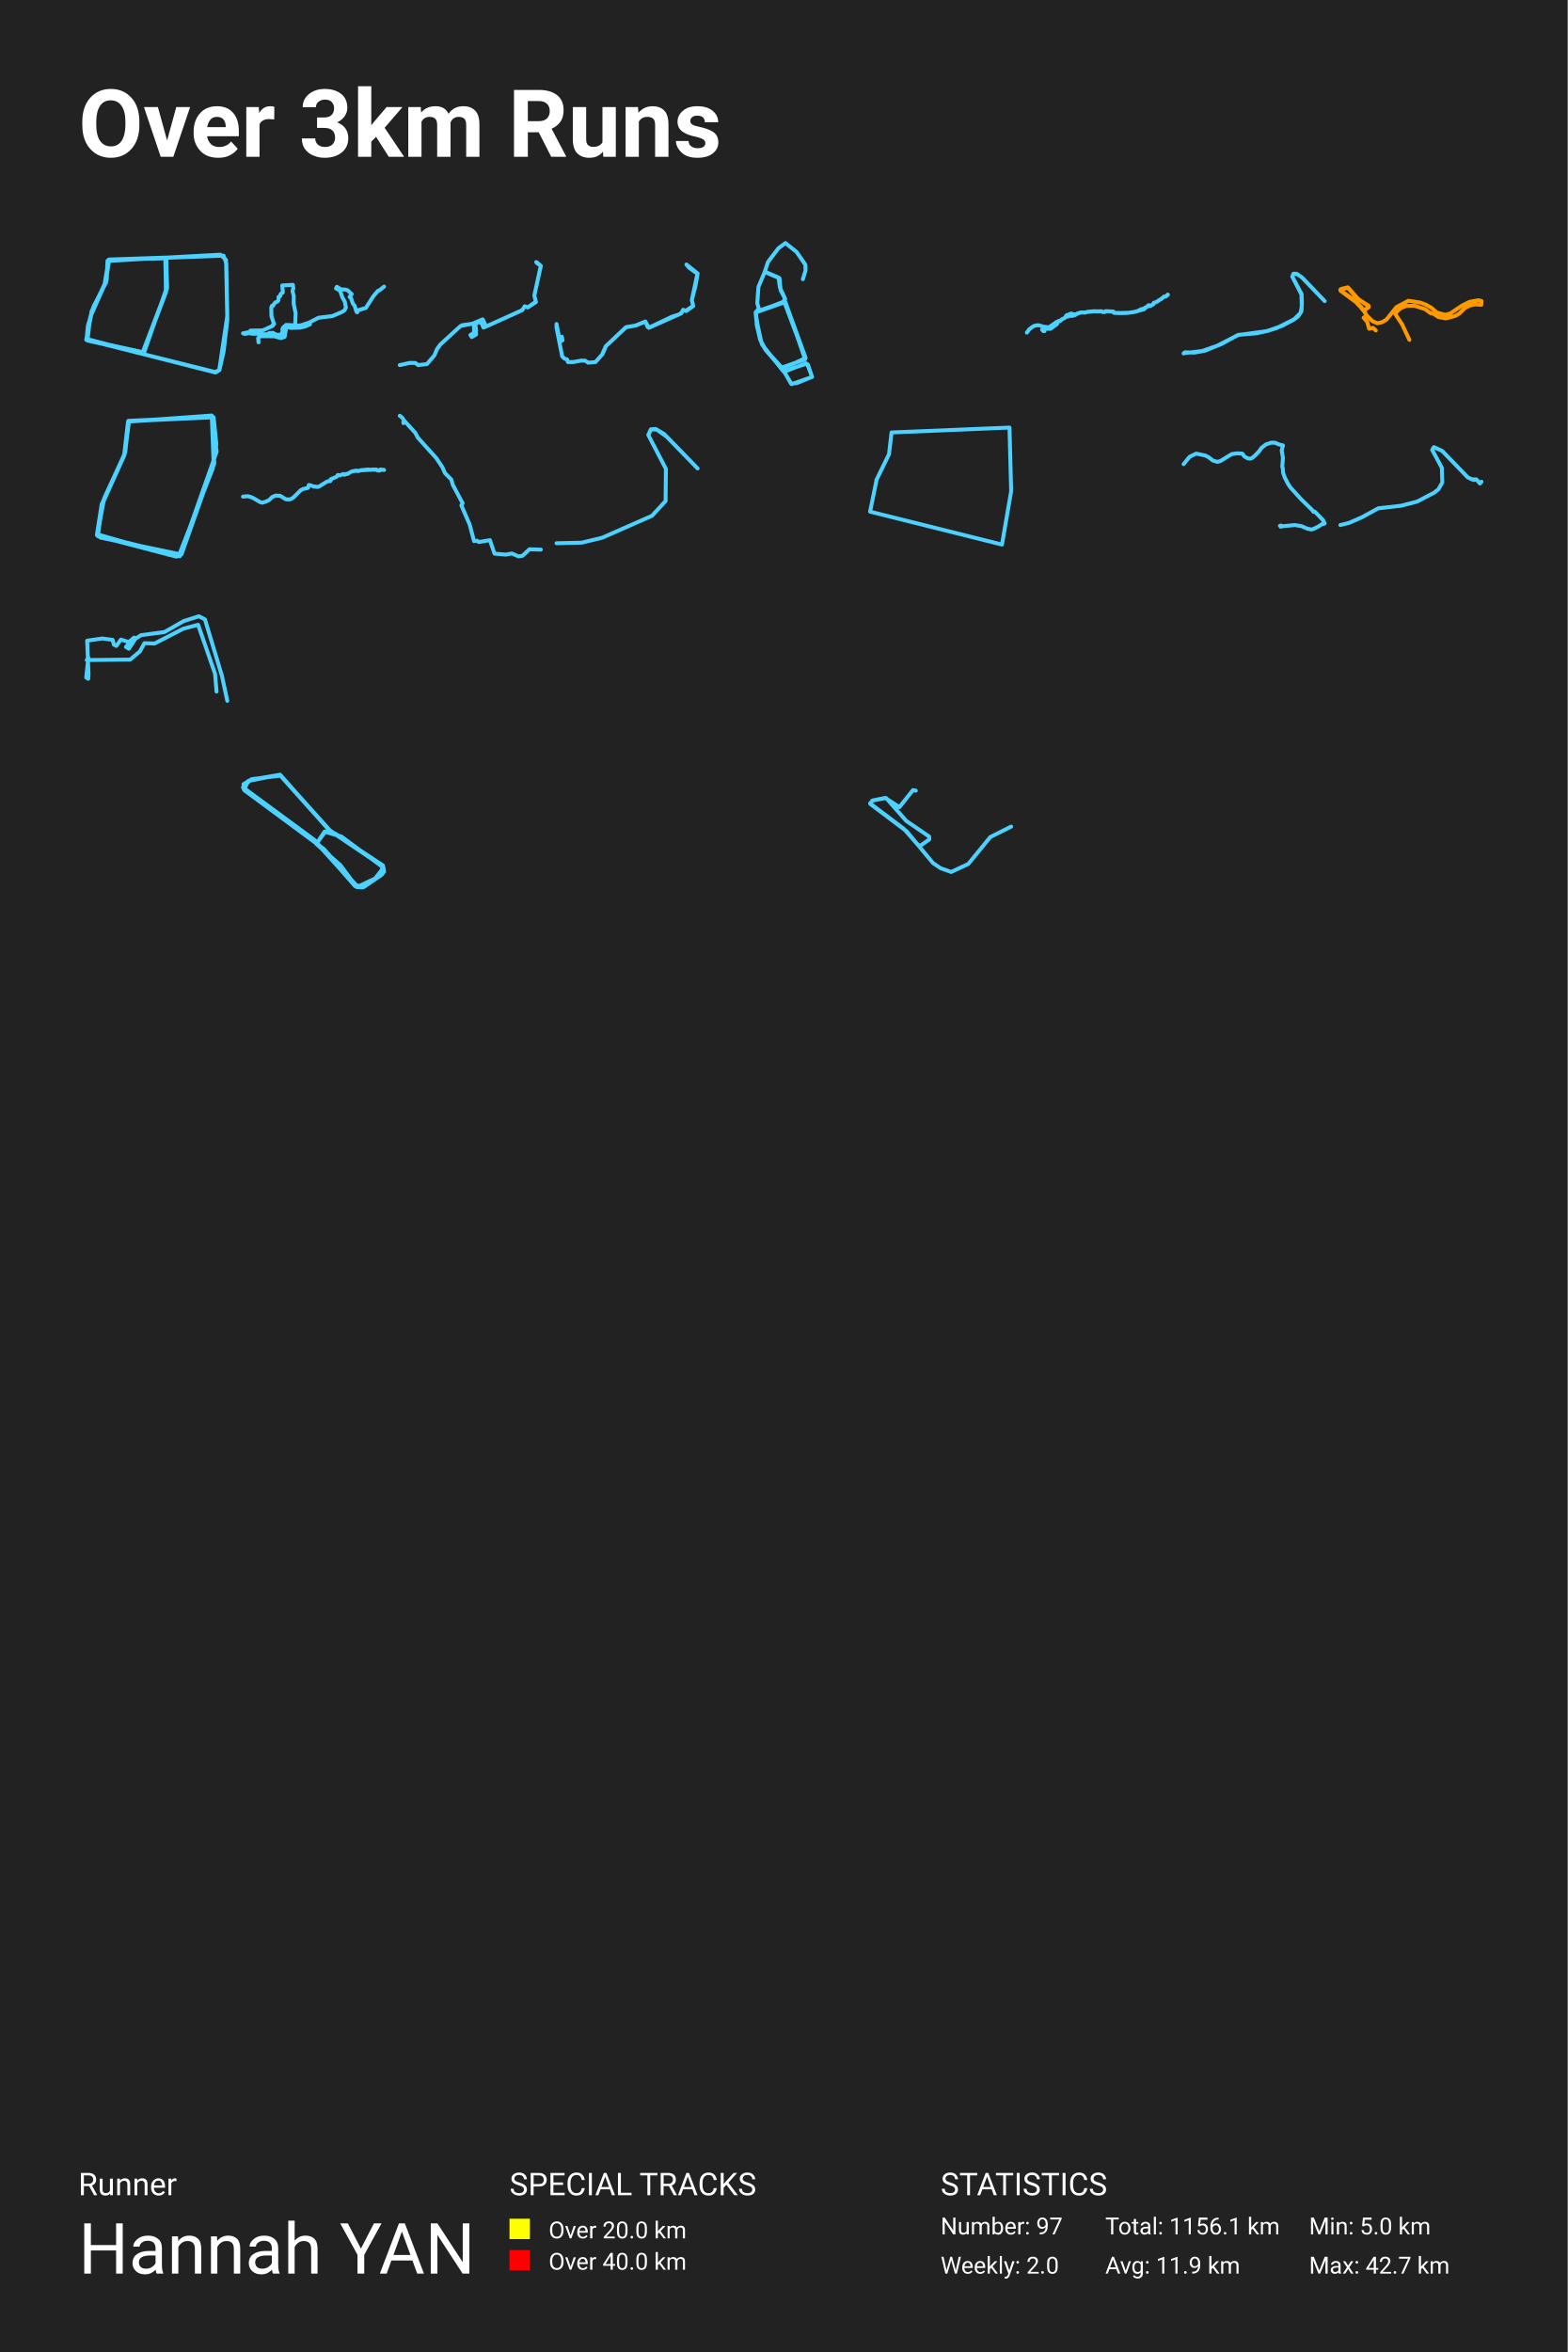
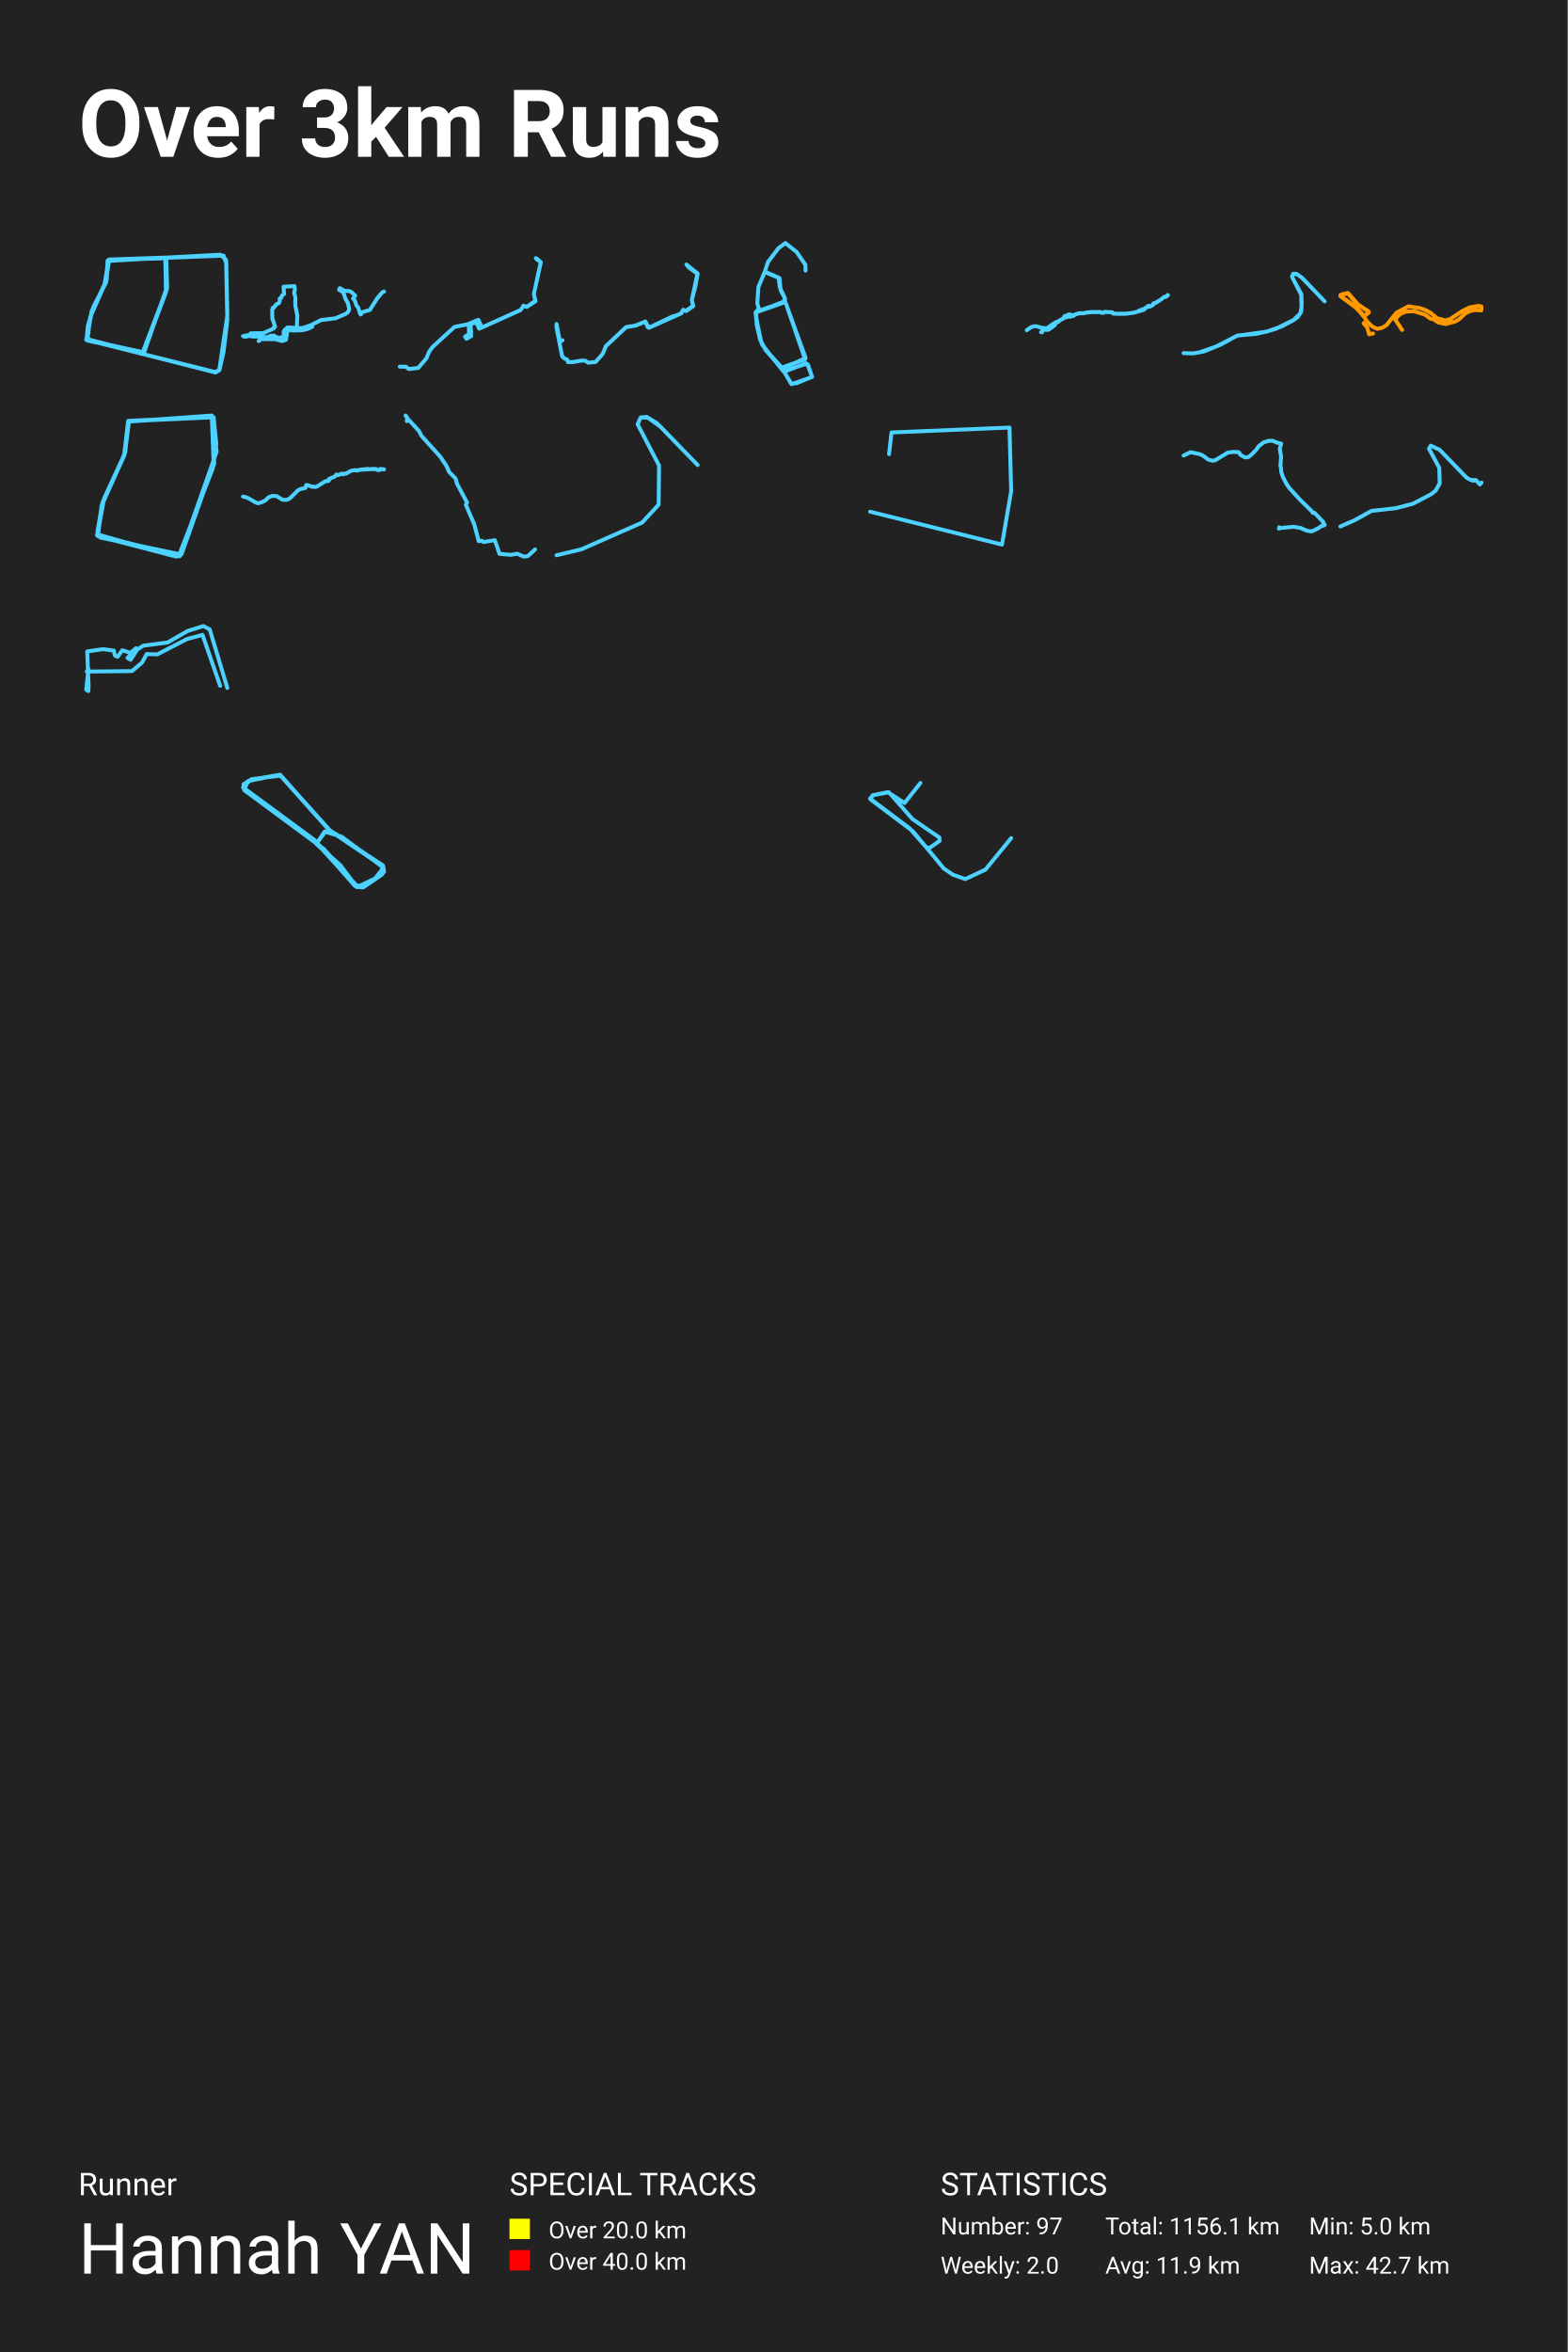
<svg xmlns="http://www.w3.org/2000/svg" baseProfile="full" height="300mm" version="1.1" viewBox="0,0,200,300" width="200mm">
  <defs />
  <rect fill="#222222" height="300" width="200" x="0" y="0" />
  <text fill="#FFFFFF" style="font-size:12px; font-family:-apple-system, BlinkMacSystemFont, 'Segoe UI', Roboto, 'Helvetica Neue', Arial, sans-serif; font-weight:bold;" x="10" y="20">Over 3km Runs</text>
  <text fill="#FFFFFF" style="font-size:4px; font-family:-apple-system, BlinkMacSystemFont, 'Segoe UI', Roboto, 'Helvetica Neue', Arial, sans-serif;" x="10" y="280">Runner</text>
  <text fill="#FFFFFF" style="font-size:9px; font-family:-apple-system, BlinkMacSystemFont, 'Segoe UI', Roboto, 'Helvetica Neue', Arial, sans-serif;" x="10" y="290">Hannah YAN</text>
  <text fill="#FFFFFF" style="font-size:4px; font-family:-apple-system, BlinkMacSystemFont, 'Segoe UI', Roboto, 'Helvetica Neue', Arial, sans-serif;" x="65" y="280">SPECIAL TRACKS</text>
  <rect fill="yellow" height="2.6" width="2.6" x="65" y="283" />
  <text fill="#FFFFFF" style="font-size:3px; font-family:-apple-system, BlinkMacSystemFont, 'Segoe UI', Roboto, 'Helvetica Neue', Arial, sans-serif;" x="70" y="285.5">Over 20.0 km</text>
  <rect fill="red" height="2.6" width="2.6" x="65" y="287" />
  <text fill="#FFFFFF" style="font-size:3px; font-family:-apple-system, BlinkMacSystemFont, 'Segoe UI', Roboto, 'Helvetica Neue', Arial, sans-serif;" x="70" y="289.5">Over 40.0 km</text>
  <text fill="#FFFFFF" style="font-size:4px; font-family:-apple-system, BlinkMacSystemFont, 'Segoe UI', Roboto, 'Helvetica Neue', Arial, sans-serif;" x="120" y="280">STATISTICS</text>
  <text fill="#FFFFFF" style="font-size:3px; font-family:-apple-system, BlinkMacSystemFont, 'Segoe UI', Roboto, 'Helvetica Neue', Arial, sans-serif;" x="120" y="285">Number: 97</text>
  <text fill="#FFFFFF" style="font-size:3px; font-family:-apple-system, BlinkMacSystemFont, 'Segoe UI', Roboto, 'Helvetica Neue', Arial, sans-serif;" x="120" y="290">Weekly: 2.0</text>
  <text fill="#FFFFFF" style="font-size:3px; font-family:-apple-system, BlinkMacSystemFont, 'Segoe UI', Roboto, 'Helvetica Neue', Arial, sans-serif;" x="141" y="285">Total: 1156.1 km</text>
  <text fill="#FFFFFF" style="font-size:3px; font-family:-apple-system, BlinkMacSystemFont, 'Segoe UI', Roboto, 'Helvetica Neue', Arial, sans-serif;" x="141" y="290">Avg: 11.9 km</text>
  <text fill="#FFFFFF" style="font-size:3px; font-family:-apple-system, BlinkMacSystemFont, 'Segoe UI', Roboto, 'Helvetica Neue', Arial, sans-serif;" x="167" y="285">Min: 5.0 km</text>
  <text fill="#FFFFFF" style="font-size:3px; font-family:-apple-system, BlinkMacSystemFont, 'Segoe UI', Roboto, 'Helvetica Neue', Arial, sans-serif;" x="167" y="290">Max: 42.7 km</text>
-   <polyline fill="none" opacity="1" points="21.082,32.856 13.745,33.257 13.613,35.664 11.66,39.83 11.079,43.349 27.496,47.515 27.997,47.206 28.525,44.861 29.0,40.849 28.842,33.164 28.129,32.485 13.718,33.257 13.587,35.757 11.686,39.707 11.026,43.225 18.152,45.077 21.32,36.744 21.214,32.948 13.85,33.133 13.323,36.374 11.501,40.478 11.158,43.441 18.258,45.015 21.188,37.238 21.082,32.856 13.93,33.102 13.507,35.942 11.765,39.553 11.0,43.349 27.443,47.453 27.971,47.206 29.0,40.262 28.868,33.596 28.525,32.609 13.824,33.164 13.534,35.942 11.713,39.645 11.026,43.349 18.39,44.953 21.161,37.022 21.109,32.856 13.798,33.288 13.534,36.034 11.95,39.059 11.211,41.559 11.053,43.225 11.475,43.472 18.232,45.077" stroke="#4dd2ff" stroke-dasharray="none" stroke-linecap="round" stroke-linejoin="round" stroke-width="0.5" />
-   <polyline fill="none" opacity="1" points="32.984,43.667 32.93,43.128 33.048,43.059 33.072,42.882 34.983,42.893 35.841,43.128 36.311,42.962 36.492,41.885 36.649,41.719 37.109,41.822 38.275,41.793 38.883,41.656 39.549,41.364 39.441,41.152 38.256,41.541 36.502,41.438 36.095,41.805 36.017,42.04 36.09,42.223 36.007,42.366 36.017,42.59 35.904,42.704 35.689,42.67 35.453,42.739 34.949,42.561 34.846,42.452 34.341,42.481 34.189,42.613 33.548,42.647 33.386,42.532 32.313,42.578 31.75,42.498 31.23,42.601 31.0,42.509 31.897,42.338 31.955,42.166 33.513,42.143 34.797,41.564 34.802,41.432 34.968,41.346 34.63,40.344 34.606,39.261 34.684,39.015 34.807,39.015 35.101,38.591 35.439,38.436 35.537,38.218 35.532,37.869 35.733,37.783 35.796,37.514 36.081,37.307 36.007,36.408 37.364,36.333 37.418,36.752 37.32,37.153 37.472,37.714 37.462,38.734 37.712,39.949 37.663,41.369 37.786,41.553 38.496,41.484 39.192,41.272 40.647,40.527 42.425,40.31 43.665,39.777 43.954,39.576 44.13,39.227 43.978,38.459 43.689,37.949 43.42,37.193 43.273,37.004 42.871,36.792 42.974,36.58 43.518,36.918 44.052,36.935 44.346,37.027 44.87,37.514 44.6,37.869 44.787,38.046 45.022,38.734 45.242,38.992 45.473,39.754 45.566,39.84 45.722,39.559 46.678,39.278 47.623,37.794 48.236,37.078 48.437,37.009 49.0,36.557" stroke="#4dd2ff" stroke-dasharray="none" stroke-linecap="round" stroke-linejoin="round" stroke-width="0.5" />
-   <polyline fill="none" opacity="1" points="51.0,46.569 52.274,46.289 52.992,46.297 53.35,46.569 54.472,46.437 55.426,45.315 55.754,44.524 56.181,43.938 58.76,41.58 60.301,41.274 61.606,40.763 61.98,41.645 61.682,41.786 61.385,41.118 60.782,41.134 60.66,41.588 60.744,42.157 60.576,42.289 60.721,42.404 60.736,42.66 60.187,42.99 60.011,42.734 60.477,42.437 60.469,41.522 60.782,41.118 61.27,41.134 61.606,40.994 61.95,41.678 66.635,39.559 66.94,39.064 67.344,39.196 68.359,38.479 68.168,37.703 68.992,33.893 68.458,33.522 68.405,33.431 68.527,33.489 69.0,33.926 68.168,37.687 68.374,38.528 67.329,39.213 66.947,39.072 66.657,39.509 66.368,39.674 62.026,41.637 61.56,40.738 60.256,41.299 58.951,41.481" stroke="#4dd2ff" stroke-dasharray="none" stroke-linecap="round" stroke-linejoin="round" stroke-width="0.5" />
-   <polyline fill="none" opacity="1" points="76.854,45.132 77.271,44.179 79.846,41.743 81.083,41.521 82.34,41.004 82.633,41.721 83.009,41.691 85.701,40.406 86.602,40.118 86.944,39.889 87.149,39.513 87.497,39.646 88.426,39.003 88.262,38.272 88.973,34.913 87.893,34.138 87.572,33.739 89.0,34.883 88.72,36.508 88.262,38.28 88.447,39.04 87.538,39.675 87.169,39.513 86.93,39.963 82.777,41.816 82.34,41.019 81.09,41.536 79.901,41.713 77.319,44.127 76.875,45.154 75.973,46.18 75.037,46.261 74.655,46.003 74.149,45.995 73.118,46.18 72.455,46.18 72.346,45.848 72.004,45.737 71.717,45.442 71.0,41.794 71.0,41.329 71.437,43.596 71.765,43.396 71.676,42.939" stroke="#4dd2ff" stroke-dasharray="none" stroke-linecap="round" stroke-linejoin="round" stroke-width="0.5" />
-   <polyline fill="none" opacity="1" points="102.752,45.72 100.0,38.352 100.149,38.099 99.593,37.021 99.444,35.484 97.56,34.692 96.76,36.594 96.611,38.685 96.801,39.335 96.448,39.842 96.462,40.539 97.14,43.708 97.682,44.627 99.661,46.798 100.99,49.0 103.606,48.081 103.077,46.512 102.82,46.338 100.054,47.416 100.908,48.921 101.64,48.873 103.606,48.065 103.037,46.576 102.82,46.417 99.932,47.352 97.221,43.946 96.57,41.601 96.394,39.858 100.203,38.527 102.711,45.831 99.634,46.924 97.641,44.595 96.977,43.328 96.53,41.41 96.462,39.747 100.176,38.479 102.779,45.657 101.315,46.354 99.675,46.924 97.777,44.77 96.963,43.312 96.394,39.874 100.081,38.432 100.163,38.115 99.498,36.673 99.322,35.405 97.573,34.645 97.98,33.409 99.309,31.666 100.203,31.0 101.627,32.141 102.752,33.773 102.765,34.518 102.427,35.611" stroke="#4dd2ff" stroke-dasharray="none" stroke-linecap="round" stroke-linejoin="round" stroke-width="0.5" />
-   <polyline fill="none" opacity="1" points="131.0,42.426 131.323,41.986 131.856,41.598 132.251,41.492 132.559,41.495 133.15,41.679 133.569,41.714 133.705,41.785 133.864,41.721 134.799,41.069 134.965,41.026 135.064,40.931 135.146,40.966 135.299,40.917 135.408,40.765 135.899,40.519 136.011,40.321 136.24,40.388 136.635,40.212 136.738,40.307 137.03,40.194 137.099,40.222 137.449,39.982 137.868,39.859 138.423,39.87 138.749,39.771 139.632,39.69 139.831,39.732 140.528,39.7 140.678,39.799 140.929,39.81 141.04,39.686 142.032,39.739 142.114,39.901 142.84,39.922 144.004,39.894 144.818,39.764 145.982,39.436 146.072,39.242 146.368,39.125 146.41,39.009 146.606,38.921 146.693,39.037 146.826,38.981 147.125,38.808 147.194,38.618 147.471,38.547 148.255,38.05 148.493,37.828 148.698,37.828 148.97,37.574 149.0,37.591 148.946,37.644 148.714,37.824 148.506,37.831 148.195,38.099 147.477,38.558 147.221,38.618 147.143,38.699 147.143,38.815 146.712,39.051 146.609,38.928 146.413,39.013 146.392,39.108 146.0,39.348 145.632,39.429 145.291,39.577 145.243,39.647 144.719,39.796 143.733,39.922 142.858,39.937 142.123,39.908 142.035,39.753 141.134,39.693 141.01,39.704 140.953,39.799 140.684,39.806 140.57,39.714 139.705,39.704 138.731,39.788 138.483,39.863 137.953,39.848 137.488,39.986 137.214,40.131 137.106,40.085 136.807,40.116 136.735,39.997 136.596,40.011 136.403,40.081 136.331,40.187 136.102,40.183 136.005,40.279 135.89,40.519 135.417,40.765 135.263,40.942 135.146,40.991 135.046,40.945 134.965,41.03 134.793,41.079 134.874,41.284 134.85,41.333 134.027,41.933 133.671,41.943 133.605,41.897 133.596,41.77 133.361,41.778 133.246,42.236 133.102,42.232 132.948,42.063" stroke="#4dd2ff" stroke-dasharray="none" stroke-linecap="round" stroke-linejoin="round" stroke-width="0.5" />
-   <polyline fill="none" opacity="1" points="151.011,45.05 153.37,44.772 155.254,44.114 158.003,42.709 160.352,42.506 161.694,42.202 162.863,41.848 165.093,40.734 165.937,39.886 166.078,39.063 166.034,37.557 164.887,35.329 165.028,34.912 165.406,34.912 166.078,35.367 169.0,38.405 166.153,35.431 165.515,34.975 165.006,34.924 164.865,35.291 166.056,37.507 166.088,38.684 166.034,39.709 165.601,40.367 165.082,40.76 163.577,41.557 161.661,42.228 157.884,42.747 155.871,43.861 153.717,44.734 152.385,44.974 151.173,44.936 151.0,45.088" stroke="#4dd2ff" stroke-dasharray="none" stroke-linecap="round" stroke-linejoin="round" stroke-width="0.5" />
-   <polyline fill="none" opacity="1" points="179.807,43.352 178.878,41.38 178.011,40.068 178.239,39.706 178.727,39.288 179.408,39.022 180.44,38.998 181.81,39.433 182.532,39.964 182.821,39.988 183.516,40.439 184.459,40.616 185.663,40.294 186.186,39.98 186.908,39.28 187.541,38.966 188.181,38.829 188.979,38.877 189.0,38.386 188.601,38.298 187.479,38.499 186.516,38.982 185.023,39.98 184.376,40.157 183.317,39.867 182.58,39.24 181.899,38.853 181.163,38.588 179.677,38.362 178.149,39.175 176.89,40.753 176.36,41.082 175.713,41.235 175.094,40.962 174.406,40.294 173.67,39.159 172.817,38.314 171.0,37.034 171.22,36.825 171.922,36.664 173.112,38.057 174.599,38.998 174.626,39.151 174.385,39.328 174.062,39.521 173.897,39.473 172.789,38.314 171.021,37.059 171.055,36.898 171.984,36.672 173.333,38.201 174.578,38.998 174.619,39.151 174.11,39.513 173.842,39.457 173.216,38.708 171.021,37.059 171.048,36.906 171.936,36.648 173.195,38.097 174.564,38.998 174.612,39.151 174.433,39.304 174.076,39.529 173.876,39.481 172.761,38.314 171.055,37.107 171.0,36.97 171.103,36.857 171.936,36.656 173.161,38.073 174.571,39.006 174.606,39.167 174.337,39.36 174.048,39.537 173.856,39.505 173.415,38.91 172.803,38.338 171.048,37.091 171.069,36.882 171.977,36.696 173.216,38.097 174.516,38.966 174.557,39.207 174.144,39.481 173.849,39.489 173.229,38.724 171.028,37.083 171.007,36.93 171.97,36.712 173.202,38.113 174.516,38.95 174.592,39.191 174.103,39.513 173.842,39.505 173.443,38.95 172.878,38.443 173.057,38.153 173.278,38.137 174.592,39.054 174.606,39.175 174.131,39.505 173.849,39.513 173.181,38.676 171.083,37.131 171.0,37.01 171.076,36.89 171.963,36.696 173.236,38.121 174.502,38.95 174.592,39.191 174.158,39.489 173.849,39.521 173.339,38.829 172.775,38.33 171.048,37.083 171.103,36.873 171.991,36.721 173.188,38.073 174.544,39.006 174.585,39.199 174.048,39.561 173.862,39.529 173.408,38.893 172.878,38.419 173.078,38.153 173.339,38.177 174.578,38.998 174.619,39.175 174.021,39.626 174.358,40.262 173.966,40.527 174.42,41.042 174.667,41.927 175.177,41.823 175.521,42.153" stroke="#ff9900" stroke-dasharray="none" stroke-linecap="round" stroke-linejoin="round" stroke-width="0.5" />
-   <polyline fill="none" opacity="1" points="12.978,64.278 12.361,68.248 22.932,70.955 27.639,57.602 27.022,53.0 16.335,53.767 15.833,58.098 13.056,64.143 12.438,67.797 12.785,68.564 22.894,70.684 27.137,59.767 27.6,56.654 27.253,53.226 16.373,53.722 15.872,58.053 12.978,64.459 12.4,68.293 22.932,70.865 27.33,59.135 27.137,53.18 16.373,53.677 15.988,57.647 13.056,64.323 12.477,68.384 22.508,71.0 23.164,70.684 27.253,59.135 27.022,53.09 16.451,53.767 15.949,57.782 13.287,63.556 12.438,68.158 21.582,70.774 23.086,70.684" stroke="#4dd2ff" stroke-dasharray="none" stroke-linecap="round" stroke-linejoin="round" stroke-width="0.5" />
-   <polyline fill="none" opacity="1" points="31.0,63.347 31.587,63.29 31.92,63.37 32.269,63.507 33.205,64.053 33.476,64.118 33.952,63.969 34.337,63.778 34.732,63.393 35.166,63.213 35.73,63.232 36.457,63.683 36.911,63.706 37.152,63.641 37.439,63.454 38.366,62.53 38.698,62.363 39.292,62.229 39.393,61.867 39.609,61.893 40.108,62.088 40.173,62.046 40.444,62.107 40.675,62.076 41.641,61.47 41.827,61.386 42.127,61.374 42.205,61.264 42.192,61.126 42.946,60.81 43.105,60.577 43.35,60.642 43.794,60.459 43.941,60.554 44.211,60.436 44.309,60.462 44.87,60.134 45.399,60.024 45.803,60.066 46.015,59.982 46.991,59.882 47.261,59.94 47.467,59.89 48.018,59.886 48.214,60.004 48.465,60.004 48.524,59.882 49.0,59.94 48.53,59.901 48.455,60.024 48.165,60.016 48.031,59.921 47.434,59.909 45.983,59.993 45.673,60.088 45.386,60.05 45.043,60.104" stroke="#4dd2ff" stroke-dasharray="none" stroke-linecap="round" stroke-linejoin="round" stroke-width="0.5" />
-   <polyline fill="none" opacity="1" points="69.0,70.103 67.549,70.062 66.652,70.895 66.142,70.967 65.298,70.597 64.533,70.741 63.091,70.617 62.502,68.9 61.077,69.137 60.866,68.972 60.479,69.023 59.916,66.905 58.861,64.458 59.02,64.191 57.753,61.815 57.577,61.167 56.768,60.345 56.434,59.584 55.66,58.432 53.295,55.81 52.987,55.213 51.642,53.743 51.457,53.825 51.466,53.969 51.686,53.825 51.299,53.259 51.0,53.033" stroke="#4dd2ff" stroke-dasharray="none" stroke-linecap="round" stroke-linejoin="round" stroke-width="0.5" />
-   <polyline fill="none" opacity="1" points="71.0,69.29 74.2,69.218 76.821,68.59 83.179,65.79 84.913,63.907 84.954,59.803 82.704,55.482 83.034,54.758 83.654,54.71 84.727,55.362 89.0,59.755 85.119,55.748 83.798,54.806 83.055,54.758 82.725,55.482" stroke="#4dd2ff" stroke-dasharray="none" stroke-linecap="round" stroke-linejoin="round" stroke-width="0.5" />
-   <polyline fill="none" opacity="1" points="111.824,61.254 111.0,65.264 127.83,69.461 129.0,62.653 128.787,54.539 113.739,55.16 113.419,57.927 111.798,61.254" stroke="#4dd2ff" stroke-dasharray="none" stroke-linecap="round" stroke-linejoin="round" stroke-width="0.5" />
-   <polyline fill="none" opacity="1" points="151.0,59.205 151.762,58.271 152.604,57.858 153.739,58.098 154.128,58.281 154.77,58.759 155.324,58.914 155.705,58.801 157.14,57.919 157.802,57.826 158.448,57.849 158.572,57.938 158.705,58.182 159.005,58.37 159.25,58.482 159.535,58.496 159.723,58.435 160.128,58.088 160.626,57.568 160.934,57.131 161.5,56.686 162.158,56.47 162.635,56.465 163.209,56.704 163.678,56.812 163.513,57.469 163.674,58.393 163.586,59.542 163.654,59.716 163.694,60.302 163.894,60.884 164.356,61.775 164.672,62.23 166.0,63.684 167.368,65.016 167.564,65.288 167.693,65.241 167.825,65.345 168.791,66.348 169.0,66.752 168.848,66.841 168.723,66.803 168.202,67.155 167.544,67.483 167.291,67.535 166.81,67.441 166.028,67.108 165.186,66.972 163.533,67.127 163.441,67.028 163.493,67.127 163.409,67.197 163.285,67.061" stroke="#4dd2ff" stroke-dasharray="none" stroke-linecap="round" stroke-linejoin="round" stroke-width="0.5" />
-   <polyline fill="none" opacity="1" points="187.237,60.887 187.994,61.228 188.34,61.14 188.784,61.646 189.0,61.444 188.816,61.671 188.329,61.153 187.724,61.127 187.226,60.862 183.981,57.509 182.931,57.029 182.715,57.383 183.948,59.672 184.002,61.545 183.516,62.405 182.953,62.848 180.8,63.973 178.767,64.505 175.835,64.834 173.791,65.959 172.114,66.693 171.0,66.971" stroke="#4dd2ff" stroke-dasharray="none" stroke-linecap="round" stroke-linejoin="round" stroke-width="0.5" />
-   <polyline fill="none" opacity="1" points="27.626,88.208 27.437,85.938 25.273,79.691 23.384,80.194 19.725,82.082 18.42,82.042 17.853,83.086 16.616,84.131 11.069,84.191 11.275,83.87 11.0,86.421 11.258,86.581 11.292,85.999 11.12,81.72 13.061,81.439 14.384,81.62 14.521,82.222 14.847,82.383 15.431,81.58 16.445,81.901 17.115,81.318 16.067,82.524 16.445,82.745 17.269,81.479 17.99,81.017 20.996,80.615 23.452,79.209 25.376,78.607 26.149,79.008 28.313,86.2 29.0,89.393" stroke="#4dd2ff" stroke-dasharray="none" stroke-linecap="round" stroke-linejoin="round" stroke-width="0.5" />
-   <polyline fill="none" opacity="1" points="46.3,113.146 45.573,113.065 41.315,108.288 31.173,100.797 31.069,100.028 32.108,99.38 35.777,98.935 42.008,105.899 48.896,110.555 49.0,111.203 48.1,111.931 46.335,113.106 45.4,113.065 40.415,107.559 41.419,106.061 42.804,106.344 48.792,110.393 48.654,111.608 46.404,113.146 45.296,113.025 40.831,107.923 31.138,100.716 31.658,99.623 35.708,98.813 42.146,105.98 48.862,110.433 48.792,111.486 46.3,113.187 45.504,113.146 40.138,107.154 31.0,100.433 31.969,99.461 35.742,98.813 41.938,105.818 48.862,110.393 48.723,111.446 46.369,113.065 45.331,112.903 43.427,110.352 40.346,107.64 41.488,106.101 43.565,106.709 48.931,110.676 47.858,112.053 45.642,113.106 40,107.073 31.069,100.595" stroke="#4dd2ff" stroke-dasharray="none" stroke-linecap="round" stroke-linejoin="round" stroke-width="0.5" />
-   <polyline fill="none" opacity="1" points="129.0,105.435 126.337,106.77 123.541,110.194 121.346,111.221 120,110.741 119.02,110.074 115.668,106.034 111.044,102.56 111.278,102.115 113.049,101.789 115.61,104.699 118.537,106.702 118.551,107.078 117.424,107.866 117.073,107.729 115.302,105.709 111.0,102.474 111.351,102.097 112.932,101.772 114.746,102.953 116.473,100.779 116.839,100.848" stroke="#4dd2ff" stroke-dasharray="none" stroke-linecap="round" stroke-linejoin="round" stroke-width="0.5" />
+   <polyline fill="none" opacity="1" points="13.745,33.257 13.613,35.664 11.66,39.83 11.079,43.349 27.496,47.515 27.997,47.206 28.525,44.861 29.0,40.849 28.842,33.164 28.129,32.485 13.718,33.257 13.587,35.757 11.686,39.707 11.026,43.225 18.152,45.077 21.32,36.744 21.214,32.948 13.85,33.133 13.323,36.374 11.501,40.478 11.158,43.441 18.258,45.015 21.188,37.238 21.082,32.856 13.93,33.102 13.507,35.942 11.765,39.553 11.0,43.349 27.443,47.453 27.971,47.206 29.0,40.262 28.868,33.596 28.525,32.609 13.824,33.164 13.534,35.942 11.713,39.645 11.026,43.349 18.39,44.953 21.161,37.022 21.109,32.856 13.798,33.288 13.534,36.034 11.95,39.059 11.211,41.559 11.053,43.225 11.475,43.472" stroke="#4dd2ff" stroke-dasharray="none" stroke-linecap="round" stroke-linejoin="round" stroke-width="0.5" />
+   <polyline fill="none" opacity="1" points="32.993,43.507 33.114,43.436 33.139,43.253 35.112,43.265 35.997,43.507 36.482,43.336 36.67,42.224 36.831,42.052 37.307,42.159 38.511,42.129 39.138,41.987 39.826,41.686 39.714,41.467 38.49,41.869 36.68,41.763 36.26,42.141 36.179,42.384 36.255,42.573 36.169,42.721 36.179,42.951 36.063,43.07 35.84,43.034 35.597,43.105 35.076,42.922 34.97,42.809 34.449,42.839 34.292,42.975 33.63,43.01 33.463,42.892 32.355,42.939 31.774,42.857 31.238,42.963 31.0,42.869 31.926,42.691 31.986,42.514 33.595,42.49 34.92,41.893 34.925,41.757 35.097,41.668 34.748,40.633 34.722,39.515 34.803,39.261 34.93,39.261 35.233,38.823 35.582,38.663 35.683,38.439 35.678,38.078 35.886,37.989 35.951,37.711 36.245,37.498 36.169,36.57 37.57,36.493 37.625,36.925 37.524,37.339 37.681,37.918 37.671,38.971 37.929,40.225 37.878,41.692 38.005,41.881 38.738,41.81 39.456,41.591 40.958,40.822 42.794,40.597 44.074,40.047 44.372,39.84 44.554,39.48 44.398,38.687 44.099,38.161 43.821,37.38 43.669,37.185 43.255,36.966 43.361,36.747 43.922,37.096 44.473,37.114 44.777,37.208 45.318,37.711 45.04,38.078 45.232,38.261 45.475,38.971 45.702,39.237 45.94,40.024 46.036,40.112 46.198,39.823 47.184,39.533 48.16,38.001 48.793,37.262 49.0,37.191" stroke="#4dd2ff" stroke-dasharray="none" stroke-linecap="round" stroke-linejoin="round" stroke-width="0.5" />
+   <polyline fill="none" opacity="1" points="51.0,46.768 51.772,46.776 52.158,47.069 53.365,46.927 54.391,45.72 54.745,44.868 55.204,44.238 57.98,41.7 59.639,41.371 61.043,40.821 61.445,41.771 61.125,41.922 60.805,41.203 60.156,41.221 60.025,41.709 60.115,42.321 59.934,42.463 60.09,42.587 60.107,42.863 59.516,43.218 59.327,42.942 59.828,42.623 59.819,41.638 60.156,41.203 60.682,41.221 61.043,41.07 61.412,41.806 66.454,39.525 66.783,38.993 67.218,39.135 68.31,38.363 68.105,37.528 68.992,33.428 68.417,33.028 68.359,32.931 68.491,32.993 69.0,33.463 68.105,37.511 68.327,38.416 67.202,39.153 66.791,39.002 66.479,39.472 66.167,39.65 61.495,41.762 60.994,40.795 59.589,41.398" stroke="#4dd2ff" stroke-dasharray="none" stroke-linecap="round" stroke-linejoin="round" stroke-width="0.5" />
+   <polyline fill="none" opacity="1" points="77.271,44.179 79.846,41.743 81.083,41.521 82.34,41.004 82.633,41.721 83.009,41.691 85.701,40.406 86.602,40.118 86.944,39.889 87.149,39.513 87.497,39.646 88.426,39.003 88.262,38.272 88.973,34.913 87.893,34.138 87.572,33.739 89.0,34.883 88.72,36.508 88.262,38.28 88.447,39.04 87.538,39.675 87.169,39.513 86.93,39.963 82.777,41.816 82.34,41.019 81.09,41.536 79.901,41.713 77.319,44.127 76.875,45.154 75.973,46.18 75.037,46.261 74.655,46.003 74.149,45.995 73.118,46.18 72.455,46.18 72.346,45.848 72.004,45.737 71.717,45.442 71.0,41.794 71.0,41.329 71.437,43.596 71.765,43.396" stroke="#4dd2ff" stroke-dasharray="none" stroke-linecap="round" stroke-linejoin="round" stroke-width="0.5" />
+   <polyline fill="none" opacity="1" points="100.0,38.352 100.149,38.099 99.593,37.021 99.444,35.484 97.56,34.692 96.76,36.594 96.611,38.685 96.801,39.335 96.448,39.842 96.462,40.539 97.14,43.708 97.682,44.627 99.661,46.798 100.99,49.0 103.606,48.081 103.077,46.512 102.82,46.338 100.054,47.416 100.908,48.921 101.64,48.873 103.606,48.065 103.037,46.576 102.82,46.417 99.932,47.352 97.221,43.946 96.57,41.601 96.394,39.858 100.203,38.527 102.711,45.831 99.634,46.924 97.641,44.595 96.977,43.328 96.53,41.41 96.462,39.747 100.176,38.479 102.779,45.657 101.315,46.354 99.675,46.924 97.777,44.77 96.963,43.312 96.394,39.874 100.081,38.432 100.163,38.115 99.498,36.673 99.322,35.405 97.573,34.645 97.98,33.409 99.309,31.666 100.203,31.0 101.627,32.141 102.752,33.773 102.765,34.518" stroke="#4dd2ff" stroke-dasharray="none" stroke-linecap="round" stroke-linejoin="round" stroke-width="0.5" />
+   <polyline fill="none" opacity="1" points="131.0,42.119 131.543,41.724 131.946,41.616 132.259,41.62 132.86,41.806 133.287,41.842 133.425,41.914 133.588,41.849 134.54,41.185 134.709,41.142 134.81,41.045 134.893,41.081 135.049,41.031 135.16,40.876 135.66,40.625 135.774,40.424 136.007,40.492 136.41,40.313 136.514,40.409 136.812,40.295 136.882,40.323 137.238,40.079 137.665,39.953 138.23,39.964 138.562,39.864 139.461,39.781 139.664,39.824 140.373,39.792 140.527,39.892 140.781,39.903 140.895,39.777 141.905,39.831 141.988,39.996 142.728,40.018 143.913,39.989 144.742,39.856 145.927,39.522 146.019,39.325 146.32,39.206 146.363,39.088 146.562,38.998 146.651,39.117 146.786,39.059 147.09,38.883 147.161,38.689 147.443,38.617 148.242,38.111 148.484,37.885 148.693,37.885 148.969,37.626 149.0,37.644 148.945,37.698 148.708,37.881 148.497,37.888 148.18,38.161 147.45,38.628 147.189,38.689 147.109,38.772 147.109,38.89 146.67,39.131 146.565,39.005 146.366,39.092 146.344,39.188 145.945,39.433 145.571,39.515 145.224,39.666 145.175,39.738 144.64,39.889 143.637,40.018 142.746,40.032 141.997,40.004 141.908,39.846 140.99,39.785 140.864,39.795 140.806,39.892 140.533,39.9 140.416,39.806 139.535,39.795 138.543,39.882 138.291,39.957 137.751,39.943 137.278,40.083 136.999,40.23 136.888,40.183 136.585,40.216 136.511,40.093 136.37,40.108 136.173,40.18 136.099,40.287 135.866,40.284 135.768,40.381 135.651,40.625 135.169,40.876 135.013,41.056 134.893,41.106 134.792,41.059 134.709,41.146 134.534,41.196 134.617,41.404 134.592,41.454 133.754,42.065 133.392,42.076 133.324,42.029 133.315,41.9 133.075,41.907 132.959,42.374 132.811,42.37" stroke="#4dd2ff" stroke-dasharray="none" stroke-linecap="round" stroke-linejoin="round" stroke-width="0.5" />
+   <polyline fill="none" opacity="1" points="153.219,44.876 155.12,44.211 157.896,42.793 160.268,42.588 161.623,42.281 162.803,41.924 165.055,40.799 165.907,39.943 166.049,39.112 166.005,37.591 164.847,35.342 164.989,34.92 165.372,34.92 166.049,35.38 169.0,38.447 166.126,35.444 165.481,34.984 164.967,34.933 164.825,35.303 166.027,37.54 166.06,38.728 166.005,39.764 165.568,40.428 165.044,40.824 163.525,41.63 161.59,42.307 157.776,42.831 155.743,43.956 153.568,44.837 152.224,45.08 151.0,45.042" stroke="#4dd2ff" stroke-dasharray="none" stroke-linecap="round" stroke-linejoin="round" stroke-width="0.5" />
+   <polyline fill="none" opacity="1" points="178.878,42.092 178.011,40.781 178.239,40.419 178.727,40 179.408,39.734 180.44,39.71 181.81,40.145 182.532,40.676 182.821,40.7 183.516,41.151 184.459,41.328 185.663,41.006 186.186,40.692 186.908,39.992 187.541,39.678 188.181,39.541 188.979,39.59 189.0,39.099 188.601,39.01 187.479,39.211 186.516,39.694 185.023,40.692 184.376,40.869 183.317,40.579 182.58,39.952 181.899,39.565 181.163,39.3 179.677,39.075 178.149,39.887 176.89,41.465 176.36,41.795 175.713,41.948 175.094,41.674 174.406,41.006 173.67,39.871 172.817,39.026 171.0,37.747 171.22,37.537 171.922,37.376 173.112,38.769 174.599,39.71 174.626,39.863 174.385,40.04 174.062,40.233 173.897,40.185 172.789,39.026 171.021,37.771 171.055,37.61 171.984,37.384 173.333,38.914 174.578,39.71 174.619,39.863 174.11,40.225 173.842,40.169 173.216,39.421 171.021,37.771 171.048,37.618 171.936,37.36 173.195,38.809 174.564,39.71 174.612,39.863 174.433,40.016 174.076,40.241 173.876,40.193 172.761,39.026 171.055,37.819 171.0,37.682 171.103,37.57 171.936,37.368 173.161,38.785 174.571,39.718 174.606,39.879 174.337,40.072 174.048,40.25 173.856,40.217 173.415,39.622 172.803,39.05 171.048,37.803 171.069,37.594 171.977,37.409 173.216,38.809 174.516,39.678 174.557,39.92 174.144,40.193 173.849,40.201 173.229,39.437 171.028,37.795 171.007,37.642 171.97,37.425 173.202,38.825 174.516,39.662 174.592,39.903 174.103,40.225 173.842,40.217 173.443,39.662 172.878,39.155 173.057,38.865 173.278,38.849 174.592,39.767 174.606,39.887 174.131,40.217 173.849,40.225 173.181,39.388 171.083,37.843 171.0,37.722 171.076,37.602 171.963,37.409 173.236,38.833 174.502,39.662 174.592,39.903 174.158,40.201 173.849,40.233 173.339,39.541 172.775,39.042 171.048,37.795 171.103,37.586 171.991,37.433 173.188,38.785 174.544,39.718 174.585,39.912 174.048,40.274 173.862,40.241 173.408,39.606 172.878,39.131 173.078,38.865 173.339,38.889 174.578,39.71 174.619,39.887 174.021,40.338 174.358,40.974 173.966,41.239 174.42,41.754 174.667,42.64 175.177,42.535" stroke="#ff9900" stroke-dasharray="none" stroke-linecap="round" stroke-linejoin="round" stroke-width="0.5" />
+   <polyline fill="none" opacity="1" points="12.361,68.248 22.932,70.955 27.639,57.602 27.022,53.0 16.335,53.767 15.833,58.098 13.056,64.143 12.438,67.797 12.785,68.564 22.894,70.684 27.137,59.767 27.6,56.654 27.253,53.226 16.373,53.722 15.872,58.053 12.978,64.459 12.4,68.293 22.932,70.865 27.33,59.135 27.137,53.18 16.373,53.677 15.988,57.647 13.056,64.323 12.477,68.384 22.508,71.0 23.164,70.684 27.253,59.135 27.022,53.09 16.451,53.767 15.949,57.782 13.287,63.556 12.438,68.158 21.582,70.774" stroke="#4dd2ff" stroke-dasharray="none" stroke-linecap="round" stroke-linejoin="round" stroke-width="0.5" />
+   <polyline fill="none" opacity="1" points="31.0,63.333 31.344,63.416 31.705,63.558 32.673,64.122 32.952,64.189 33.445,64.035 33.843,63.838 34.251,63.44 34.699,63.254 35.283,63.274 36.034,63.739 36.503,63.763 36.753,63.696 37.049,63.503 38.007,62.548 38.351,62.375 38.965,62.237 39.069,61.862 39.292,61.89 39.808,62.091 39.875,62.047 40.155,62.111 40.395,62.079 41.393,61.452 41.585,61.365 41.895,61.353 41.976,61.239 41.963,61.097 42.741,60.769 42.907,60.529 43.16,60.596 43.618,60.407 43.77,60.505 44.05,60.383 44.151,60.411 44.731,60.071 45.277,59.957 45.695,60 45.915,59.914 46.923,59.811 47.203,59.87 47.415,59.819 47.985,59.815 48.187,59.937 48.447,59.937 48.508,59.811 49.0,59.87 48.514,59.831 48.437,59.957 48.137,59.949 47.999,59.85 47.381,59.839 45.881,59.925 45.561,60.024 45.264,59.985" stroke="#4dd2ff" stroke-dasharray="none" stroke-linecap="round" stroke-linejoin="round" stroke-width="0.5" />
+   <polyline fill="none" opacity="1" points="68.259,70.08 67.348,70.927 66.829,71.0 65.971,70.624 65.193,70.77 63.727,70.645 63.129,68.899 61.68,69.14 61.466,68.972 61.073,69.025 60.501,66.871 59.428,64.384 59.589,64.112 58.302,61.697 58.123,61.039 57.301,60.202 56.961,59.429 56.174,58.258 53.77,55.593 53.457,54.986 52.089,53.491 51.902,53.575 51.91,53.721 52.134,53.575 51.741,53.0" stroke="#4dd2ff" stroke-dasharray="none" stroke-linecap="round" stroke-linejoin="round" stroke-width="0.5" />
+   <polyline fill="none" opacity="1" points="71.0,70.822 74.188,70.059 81.921,66.653 84.029,64.363 84.079,59.373 81.343,54.117 81.745,53.237 82.498,53.178 83.803,53.971 89.0,59.314 84.28,54.44 82.674,53.295 81.77,53.237" stroke="#4dd2ff" stroke-dasharray="none" stroke-linecap="round" stroke-linejoin="round" stroke-width="0.5" />
+   <polyline fill="none" opacity="1" points="111.0,65.264 127.83,69.461 129.0,62.653 128.787,54.539 113.739,55.16 113.419,57.927" stroke="#4dd2ff" stroke-dasharray="none" stroke-linecap="round" stroke-linejoin="round" stroke-width="0.5" />
+   <polyline fill="none" opacity="1" points="151.0,58.106 151.879,57.675 153.065,57.925 153.471,58.116 154.141,58.616 154.719,58.777 155.117,58.66 156.616,57.739 157.307,57.641 157.981,57.665 158.111,57.759 158.249,58.013 158.564,58.209 158.819,58.327 159.116,58.341 159.313,58.278 159.736,57.915 160.255,57.372 160.578,56.916 161.168,56.451 161.855,56.225 162.354,56.22 162.953,56.47 163.443,56.583 163.271,57.269 163.438,58.234 163.346,59.434 163.417,59.615 163.459,60.227 163.669,60.835 164.15,61.765 164.481,62.24 165.867,63.759 167.295,65.15 167.501,65.434 167.635,65.385 167.773,65.492 168.782,66.541 169.0,66.962 168.841,67.055 168.711,67.016 168.167,67.383 167.48,67.726 167.216,67.78 166.713,67.682 165.897,67.334 165.017,67.192 163.292,67.354 163.195,67.251 163.25,67.354 163.162,67.427" stroke="#4dd2ff" stroke-dasharray="none" stroke-linecap="round" stroke-linejoin="round" stroke-width="0.5" />
+   <polyline fill="none" opacity="1" points="187.928,61.326 188.297,61.231 188.769,61.771 189.0,61.555 188.804,61.798 188.285,61.245 187.639,61.218 187.109,60.935 183.65,57.361 182.531,56.849 182.3,57.226 183.615,59.667 183.673,61.663 183.154,62.58 182.554,63.052 180.259,64.252 178.092,64.818 174.967,65.169 172.787,66.369 171.0,67.151" stroke="#4dd2ff" stroke-dasharray="none" stroke-linecap="round" stroke-linejoin="round" stroke-width="0.5" />
+   <polyline fill="none" opacity="1" points="28.089,87.477 25.839,80.982 23.875,81.504 20.071,83.467 18.714,83.426 18.125,84.512 16.839,85.598 11.071,85.66 11.286,85.326 11.0,87.978 11.268,88.145 11.304,87.54 11.125,83.092 13.143,82.799 14.518,82.987 14.661,83.614 15.0,83.781 15.607,82.945 16.661,83.28 17.357,82.674 16.268,83.927 16.661,84.157 17.518,82.841 18.268,82.361 21.393,81.943 23.946,80.481 25.946,79.855 26.75,80.272 29.0,87.749" stroke="#4dd2ff" stroke-dasharray="none" stroke-linecap="round" stroke-linejoin="round" stroke-width="0.5" />
+   <polyline fill="none" opacity="1" points="45.573,113.065 41.315,108.288 31.173,100.797 31.069,100.028 32.108,99.38 35.777,98.935 42.008,105.899 48.896,110.555 49.0,111.203 48.1,111.931 46.335,113.106 45.4,113.065 40.415,107.559 41.419,106.061 42.804,106.344 48.792,110.393 48.654,111.608 46.404,113.146 45.296,113.025 40.831,107.923 31.138,100.716 31.658,99.623 35.708,98.813 42.146,105.98 48.862,110.433 48.792,111.486 46.3,113.187 45.504,113.146 40.138,107.154 31.0,100.433 31.969,99.461 35.742,98.813 41.938,105.818 48.862,110.393 48.723,111.446 46.369,113.065 45.331,112.903 43.427,110.352 40.346,107.64 41.488,106.101 43.565,106.709 48.931,110.676 47.858,112.053 45.642,113.106 40,107.073" stroke="#4dd2ff" stroke-dasharray="none" stroke-linecap="round" stroke-linejoin="round" stroke-width="0.5" />
+   <polyline fill="none" opacity="1" points="129.0,106.904 125.719,110.922 123.143,112.127 121.563,111.565 120.412,110.781 116.479,106.04 111.052,101.962 111.326,101.44 113.405,101.058 116.41,104.473 119.845,106.824 119.863,107.266 118.54,108.19 118.128,108.029 116.05,105.659 111.0,101.862 111.412,101.42 113.267,101.038 115.397,102.424 117.424,99.873" stroke="#4dd2ff" stroke-dasharray="none" stroke-linecap="round" stroke-linejoin="round" stroke-width="0.5" />
</svg>
